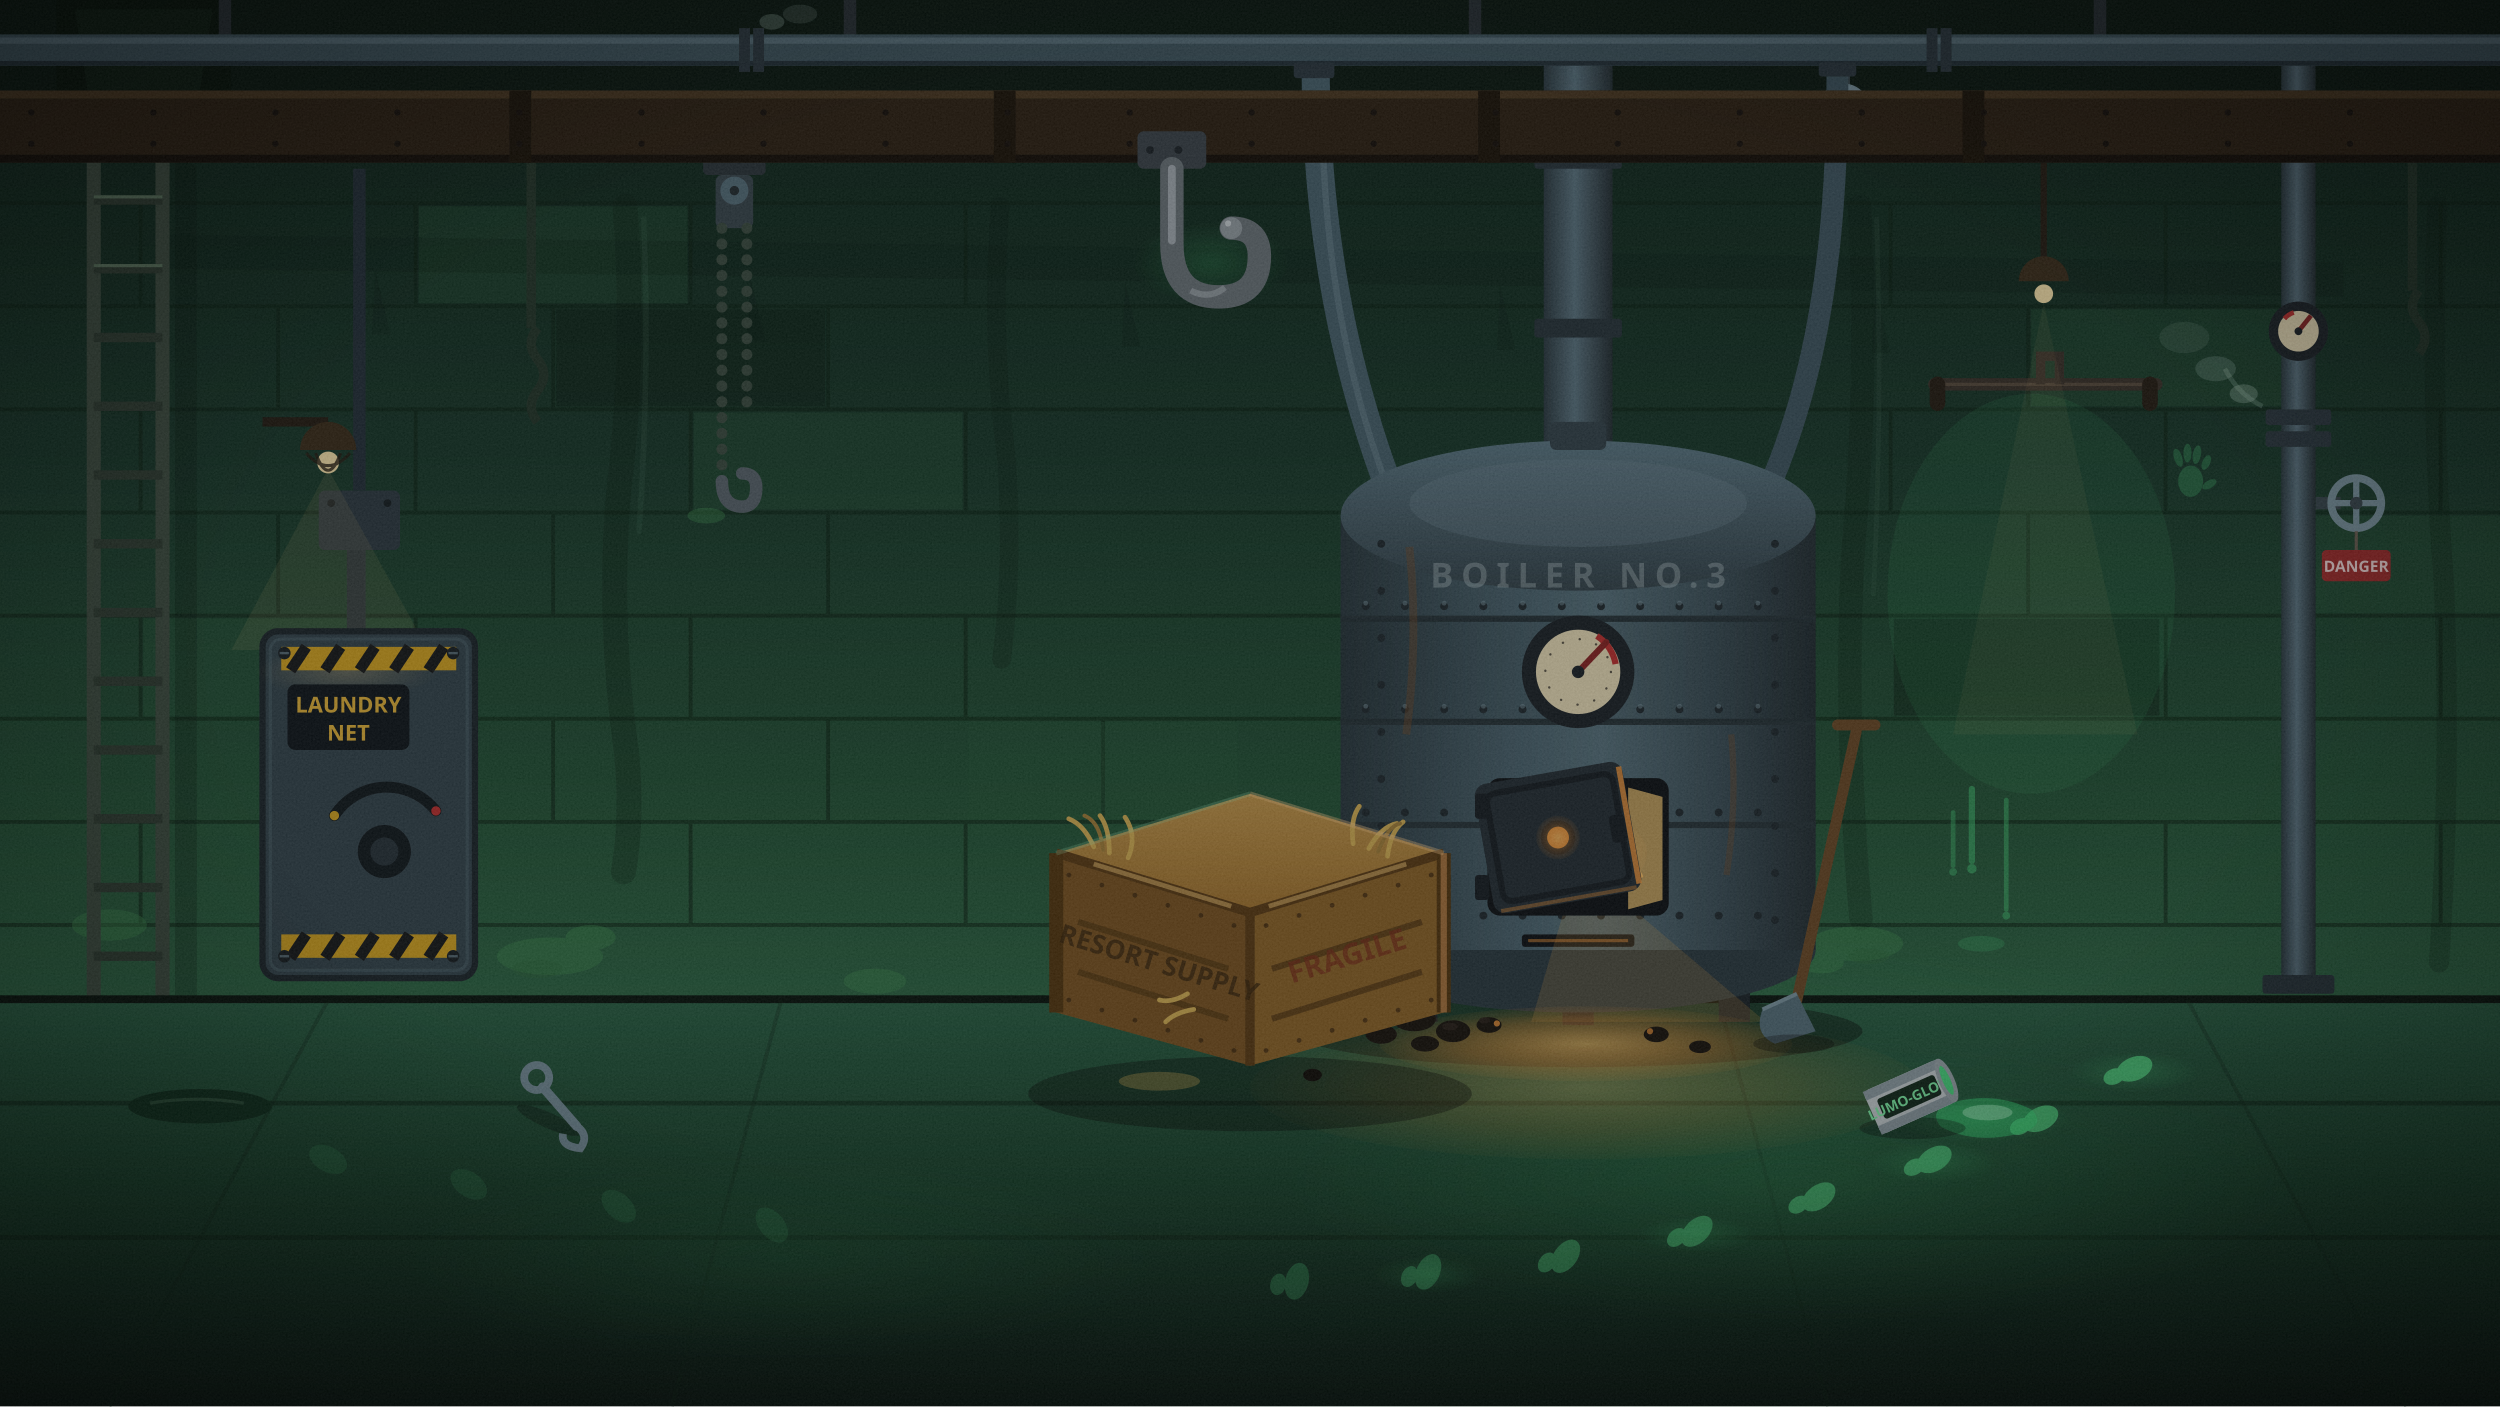
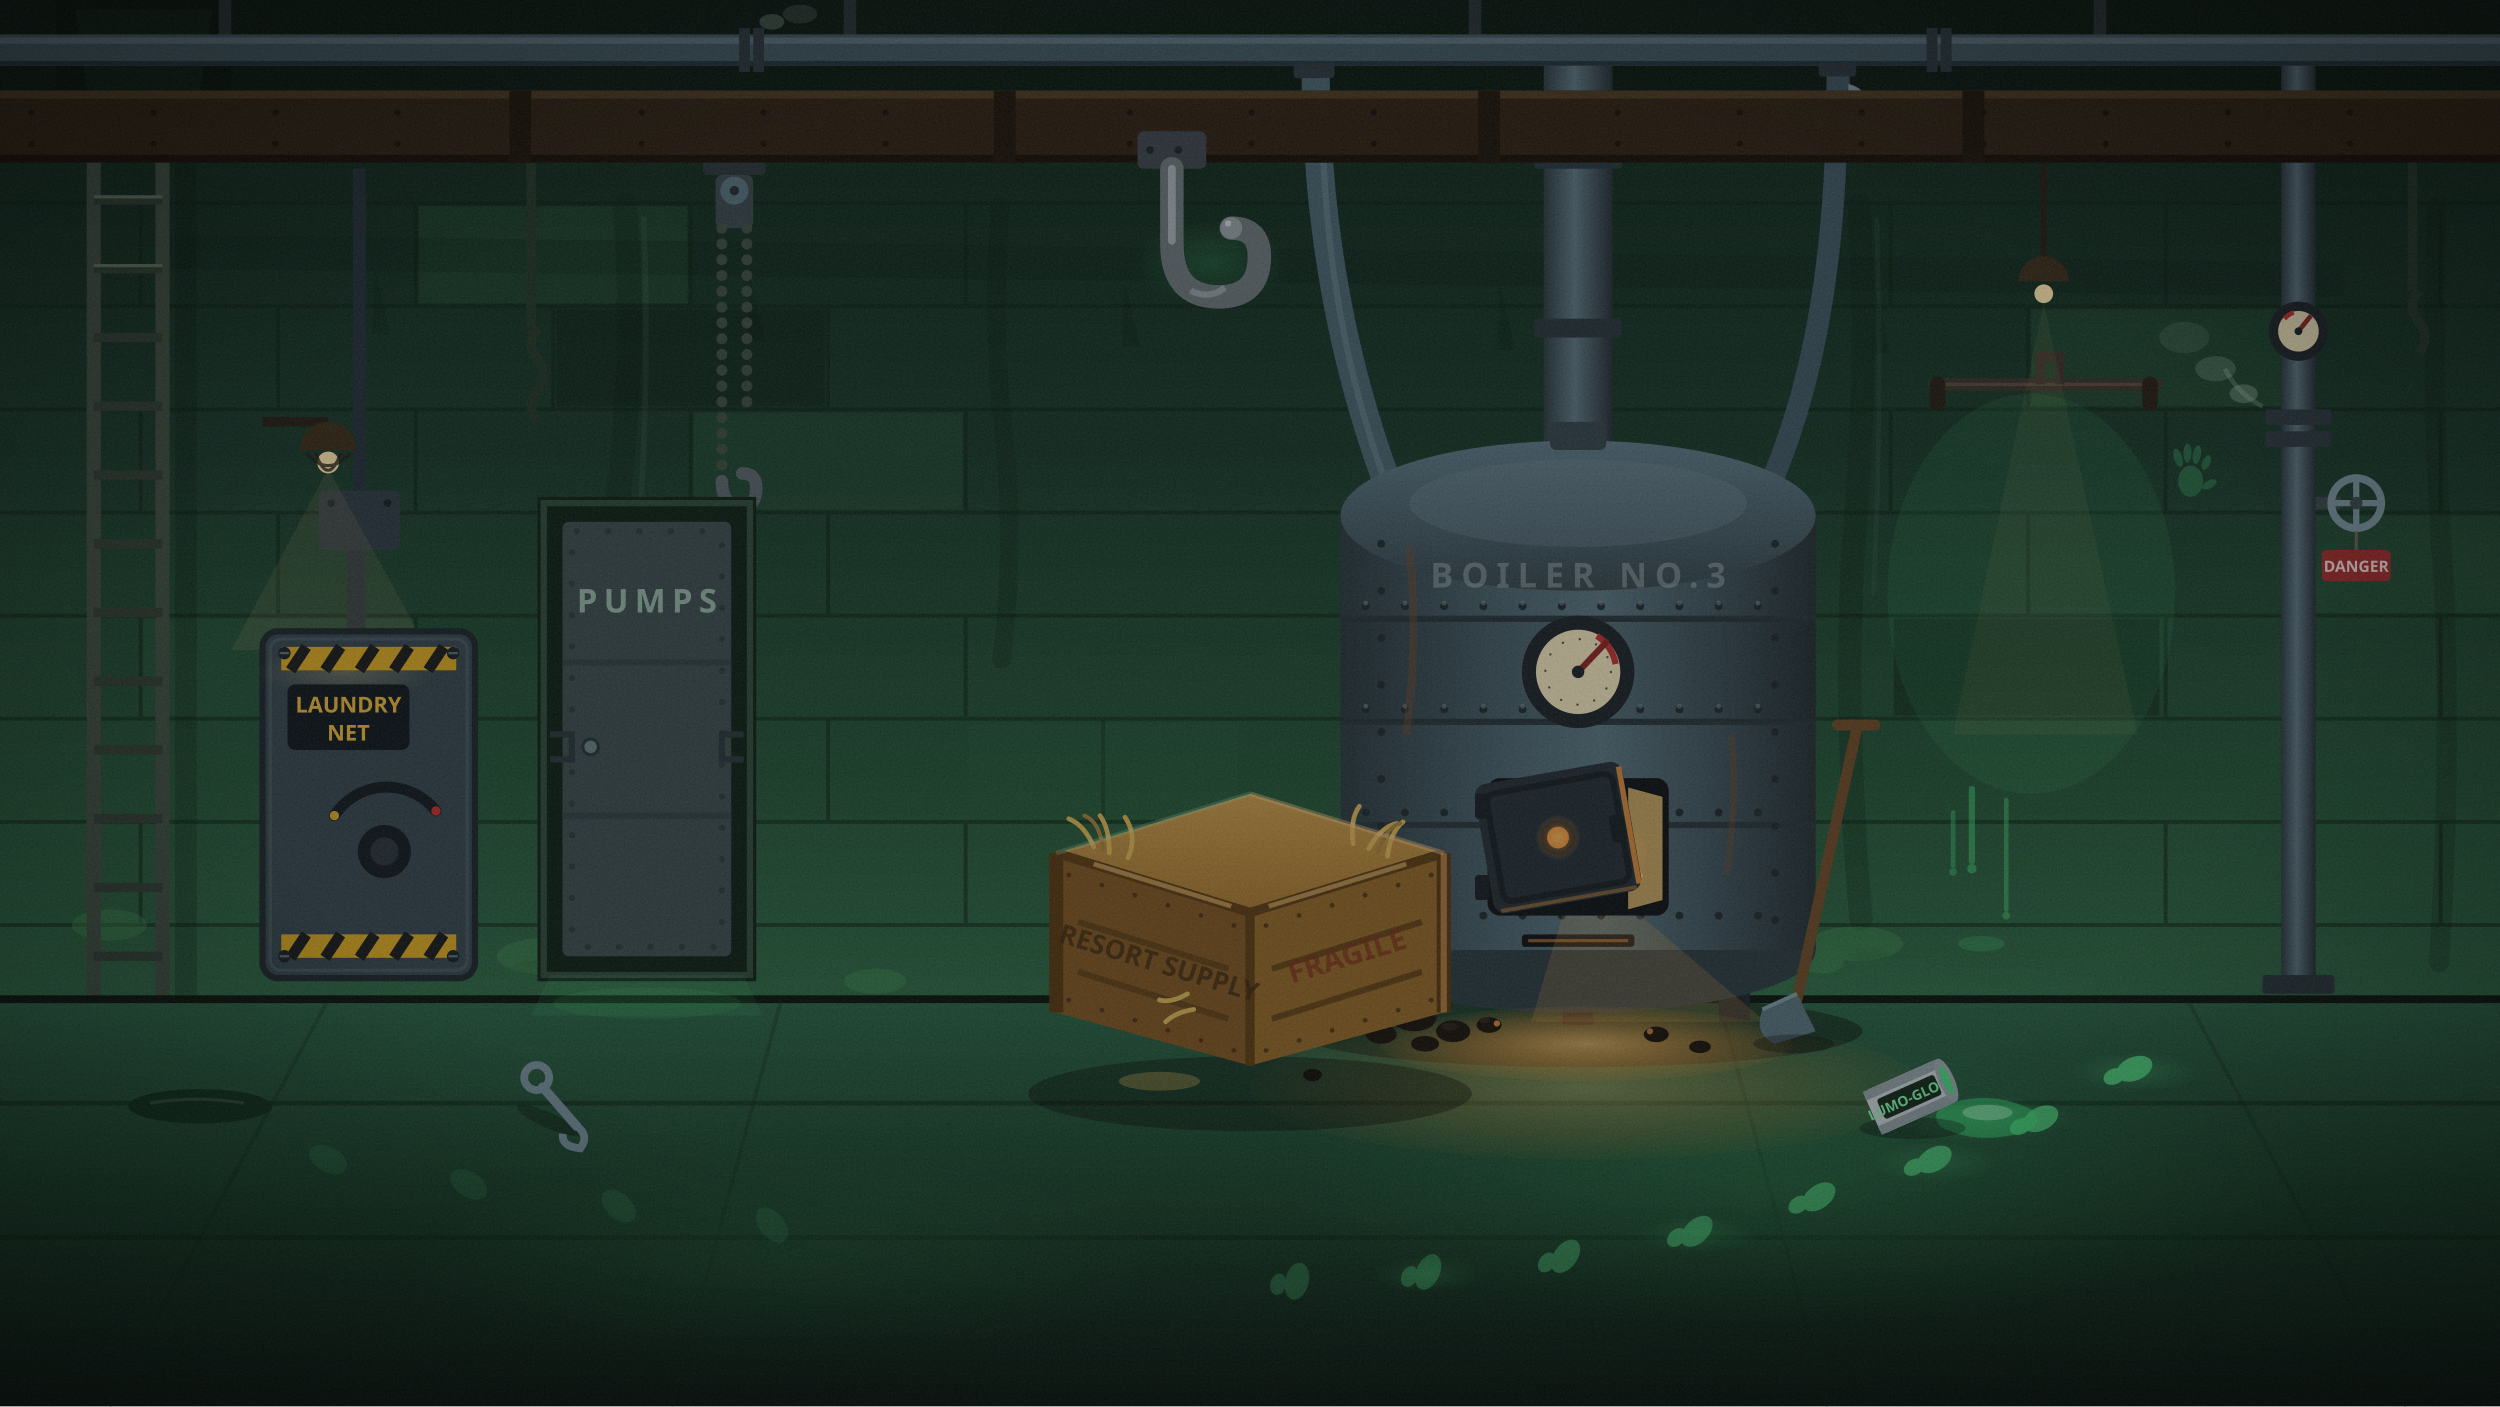
<svg xmlns="http://www.w3.org/2000/svg" width="1600" height="900" viewBox="0 0 1600 900">
  <defs>
    <linearGradient id="trap_room_wall" x1="0" y1="0" x2="0" y2="1">
      <stop offset="0%" stop-color="#0b2117" />
      <stop offset="45%" stop-color="#16382a" />
      <stop offset="80%" stop-color="#225437" />
      <stop offset="100%" stop-color="#2b6644" />
    </linearGradient>
    <linearGradient id="trap_room_floor" x1="0" y1="0" x2="0" y2="1">
      <stop offset="0%" stop-color="#276044" />
      <stop offset="45%" stop-color="#16402a" />
      <stop offset="100%" stop-color="#081711" />
    </linearGradient>
    <linearGradient id="trap_room_drum" x1="0" y1="0" x2="1" y2="0">
      <stop offset="0%" stop-color="#28383f" />
      <stop offset="35%" stop-color="#48626e" />
      <stop offset="55%" stop-color="#57737f" />
      <stop offset="80%" stop-color="#3a4f59" />
      <stop offset="100%" stop-color="#222e34" />
    </linearGradient>
    <linearGradient id="trap_room_dome" x1="0" y1="0" x2="0" y2="1">
      <stop offset="0%" stop-color="#5b7987" />
      <stop offset="100%" stop-color="#33444d" />
    </linearGradient>
    <linearGradient id="trap_room_pipe" x1="0" y1="0" x2="1" y2="0">
      <stop offset="0%" stop-color="#2a3a42" />
      <stop offset="45%" stop-color="#5b7684" />
      <stop offset="100%" stop-color="#222e34" />
    </linearGradient>
    <linearGradient id="trap_room_wood" x1="0" y1="0" x2="0" y2="1">
      <stop offset="0%" stop-color="#c79a4c" />
      <stop offset="100%" stop-color="#a5762f" />
    </linearGradient>
    <radialGradient id="trap_room_fire" cx="50%" cy="50%" r="55%">
      <stop offset="0%" stop-color="#ffcf76" stop-opacity="0.9" />
      <stop offset="55%" stop-color="#ff9e3d" stop-opacity="0.45" />
      <stop offset="100%" stop-color="#ff9e3d" stop-opacity="0" />
    </radialGradient>
    <radialGradient id="trap_room_green" cx="50%" cy="50%" r="50%">
      <stop offset="0%" stop-color="#4ade80" stop-opacity="0.5" />
      <stop offset="100%" stop-color="#4ade80" stop-opacity="0" />
    </radialGradient>
    <radialGradient id="trap_room_lampglow" cx="50%" cy="50%" r="50%">
      <stop offset="0%" stop-color="#ffd98a" stop-opacity="0.5" />
      <stop offset="100%" stop-color="#ffd98a" stop-opacity="0" />
    </radialGradient>
    <radialGradient id="trap_room_vign" cx="50%" cy="46%" r="74%">
      <stop offset="55%" stop-color="#000" stop-opacity="0" />
      <stop offset="100%" stop-color="#000" stop-opacity="0.4" />
    </radialGradient>
    <filter id="trap_room_grain">
      <feTurbulence type="fractalNoise" baseFrequency="0.8" numOctaves="2" stitchTiles="stitch" />
      <feColorMatrix type="saturate" values="0" />
      <feComponentTransfer>
        <feFuncA type="linear" slope="0.05" />
      </feComponentTransfer>
      <feComposite operator="over" in2="SourceGraphic" />
    </filter>
  </defs>
  <rect width="1600" height="640" fill="url(#trap_room_wall)" />
  <rect width="1600" height="58" fill="#071710" />
  <g stroke="#0a2013" stroke-width="2.5" opacity="0.55">
    <path d="M0 130 H1600 M0 196 H1600 M0 262 H1600 M0 328 H1600 M0 394 H1600 M0 460 H1600 M0 526 H1600 M0 592 H1600" />
    <path d="M90 130 V196 M266 130 V196 M442 130 V196 M618 130 V196 M1210 130 V196 M1386 130 V196 M1562 130 V196" />
    <path d="M178 196 V262 M354 196 V262 M530 196 V262 M1298 196 V262 M1474 196 V262" />
    <path d="M90 262 V328 M266 262 V328 M442 262 V328 M618 262 V328 M1210 262 V328 M1386 262 V328 M1562 262 V328" />
    <path d="M178 328 V394 M354 328 V394 M530 328 V394 M1298 328 V394 M1474 328 V394" />
    <path d="M90 394 V460 M266 394 V460 M442 394 V460 M618 394 V460 M1386 394 V460 M1562 394 V460" />
    <path d="M178 460 V526 M354 460 V526 M530 460 V526 M706 460 V526 M1474 460 V526" />
    <path d="M90 526 V592 M266 526 V592 M442 526 V592 M618 526 V592 M1386 526 V592 M1562 526 V592" />
  </g>
  <g fill="#245a3a" opacity="0.35">
    <rect x="268" y="132" width="172" height="62" />
    <rect x="444" y="264" width="172" height="62" />
    <rect x="92" y="396" width="172" height="62" />
    <rect x="1300" y="198" width="172" height="62" />
    <rect x="1476" y="330" width="172" height="62" />
    <rect x="620" y="462" width="172" height="62" />
  </g>
  <g fill="#081d12" opacity="0.45">
    <rect x="356" y="198" width="172" height="62" />
    <rect x="1212" y="396" width="170" height="62" />
  </g>
  <g fill="#02130a" opacity="0.18">
    <path d="M100 150 L1500 168 L1500 190 L100 172 Z" />
    <path d="M240 172 l10 42 h-12 Z M480 176 l10 42 h-12 Z M720 180 l10 42 h-12 Z M960 182 l10 42 h-12 Z M1200 184 l10 42 h-12 Z" />
  </g>
  <g fill="none" stroke-linecap="round">
    <path d="M400 132 q7 92 -4 182 q-7 82 5 168 q4 42 -2 76" stroke="#05170d" stroke-width="16" opacity="0.25" />
    <path d="M412 140 q4 100 -3 200" stroke="#a5dcc0" stroke-width="3.5" opacity="0.07" />
    <path d="M640 132 q-6 84 4 160 q5 66 -3 130" stroke="#05170d" stroke-width="12" opacity="0.22" />
    <path d="M1190 132 q6 110 -4 220 q-6 110 5 236" stroke="#05170d" stroke-width="15" opacity="0.24" />
    <path d="M1201 140 q4 120 -2 240" stroke="#a5dcc0" stroke-width="3" opacity="0.06" />
    <path d="M1560 132 q-5 120 4 240 q5 120 -3 244" stroke="#05170d" stroke-width="13" opacity="0.24" />
  </g>
  <g fill="#3f8f52" opacity="0.42">
    <ellipse cx="352" cy="612" rx="34" ry="12" />
    <ellipse cx="378" cy="600" rx="16" ry="8" />
    <ellipse cx="1188" cy="604" rx="30" ry="11" />
    <ellipse cx="1166" cy="616" rx="14" ry="7" />
    <ellipse cx="70" cy="592" rx="24" ry="10" />
    <ellipse cx="560" cy="628" rx="20" ry="8" />
    <ellipse cx="452" cy="330" rx="12" ry="5" />
  </g>
  <g fill="#2c6a3d" opacity="0.4">
    <ellipse cx="344" cy="620" rx="16" ry="6" />
    <ellipse cx="1196" cy="612" rx="13" ry="5" />
  </g>
  <ellipse cx="1000" cy="770" rx="560" ry="180" fill="url(#trap_room_green)" opacity="0.45" />
  <rect x="36" y="0" width="112" height="96" fill="#041209" />
  <path d="M48 6 h88 l-14 90 h-60 Z" fill="#9fd8b4" opacity="0.05" />
  <path d="M112 100 l14 6 V640 h-14 Z" fill="#03150c" opacity="0.25" />
  <path d="M60 96 V648 M104 96 V648" stroke="#3d4f42" stroke-width="9" />
  <path d="M60 128 H104 M60 172 H104 M60 216 H104 M60 260 H104 M60 304 H104 M60 348 H104 M60 392 H104 M60 436 H104 M60 480 H104 M60 524 H104 M60 568 H104 M60 612 H104" stroke="#2e3d33" stroke-width="6" />
  <path d="M60 126 H104 M60 170 H104" stroke="#5d7a63" stroke-width="2" />
  <rect x="222" y="348" width="12" height="56" fill="#26343c" />
  <rect x="204" y="314" width="52" height="38" rx="4" fill="#2c3b43" />
  <rect x="226" y="108" width="8" height="206" fill="#22303a" />
  <circle cx="212" cy="322" r="2.5" fill="#141d22" />
  <circle cx="248" cy="322" r="2.5" fill="#141d22" />
  <path d="M168 270 h42 M210 270 v12" stroke="#241c12" stroke-width="6" />
  <path d="M192 288 a18 18 0 0 1 36 0 Z" fill="#3a2c1a" />
  <circle cx="210" cy="296" r="7" fill="#ffe9b0" />
  <path d="M196 290 q14 16 28 0 M202 290 q8 22 16 0" stroke="#241c12" stroke-width="2" fill="none" opacity="0.8" />
  <path d="M210 300 L148 416 H274 Z" fill="#ffd98a" opacity="0.1" />
  <rect x="168" y="404" width="136" height="222" rx="10" fill="#33454e" />
  <rect x="168" y="404" width="136" height="222" rx="10" fill="none" stroke="#1a252b" stroke-width="4" />
  <rect x="173" y="409" width="126" height="212" rx="7" fill="none" stroke="#4a616d" stroke-width="2" opacity="0.6" />
  <ellipse cx="222" cy="430" rx="58" ry="16" fill="url(#trap_room_lampglow)" opacity="0.5" />
  <rect x="180" y="414" width="112" height="15" fill="#d9a821" />
  <path d="M186 429 l10 -15 M208 429 l10 -15 M230 429 l10 -15 M252 429 l10 -15 M274 429 l10 -15" stroke="#16181a" stroke-width="7" />
  <rect x="180" y="598" width="112" height="15" fill="#d9a821" />
  <path d="M186 613 l10 -15 M208 613 l10 -15 M230 613 l10 -15 M252 613 l10 -15 M274 613 l10 -15" stroke="#16181a" stroke-width="7" />
  <rect x="184" y="438" width="78" height="42" rx="5" fill="#0e161b" />
  <text x="223" y="456" font-family="Trebuchet MS" font-size="14" font-weight="bold" fill="#e8b73a" text-anchor="middle">LAUNDRY</text>
  <text x="223" y="474" font-family="Trebuchet MS" font-size="14" font-weight="bold" fill="#e8b73a" text-anchor="middle">NET</text>
  <path d="M214 522 A 40 40 0 0 1 279 519" stroke="#10181d" stroke-width="7" fill="none" stroke-linecap="round" />
  <circle cx="214" cy="522" r="3" fill="#d9a821" />
  <circle cx="279" cy="519" r="3" fill="#c22f2f" />
  <circle cx="246" cy="545" r="17" fill="#10181d" />
  <circle cx="246" cy="545" r="9" fill="#26333b" />
  <g>
    <circle cx="182" cy="418" r="4" fill="#171f24" />
    <path d="M179 418 h6" stroke="#566b76" stroke-width="1.5" />
    <circle cx="290" cy="418" r="4" fill="#171f24" />
    <path d="M287 418 h6" stroke="#566b76" stroke-width="1.5" />
    <circle cx="182" cy="612" r="4" fill="#171f24" />
    <path d="M179 612 h6" stroke="#566b76" stroke-width="1.5" />
    <circle cx="290" cy="612" r="4" fill="#171f24" />
    <path d="M287 612 h6" stroke="#566b76" stroke-width="1.5" />
  </g>
  <ellipse cx="1300" cy="380" rx="92" ry="128" fill="#4ade80" opacity="0.1" />
  <path d="M1238 246 h142" stroke="#39312a" stroke-width="8" stroke-linecap="round" />
  <path d="M1238 246 h142" stroke="#6b5c4a" stroke-width="2" opacity="0.6" />
  <path d="M1240 246 v12 M1376 246 v12" stroke="#241c12" stroke-width="10" stroke-linecap="round" />
  <path d="M1306 246 v-18 h12 v18" stroke="#39312a" stroke-width="6" fill="none" />
  <path d="M1308 104 V166" stroke="#241c12" stroke-width="4" />
  <path d="M1292 180 a16 16 0 0 1 32 0 Z" fill="#3a2c1a" />
  <circle cx="1308" cy="188" r="6" fill="#ffe9b0" />
  <path d="M1308 194 L1250 470 H1368 Z" fill="#ffd98a" opacity="0.07" />
  <g fill="#4ade80" opacity="0.28">
    <ellipse cx="1402" cy="308" rx="8" ry="10" />
    <ellipse cx="1394" cy="293" rx="2.6" ry="6" transform="rotate(-18 1394 293)" />
    <ellipse cx="1400" cy="290" rx="2.6" ry="6" />
    <ellipse cx="1406" cy="291" rx="2.6" ry="6" transform="rotate(10 1406 291)" />
    <ellipse cx="1412" cy="296" rx="2.5" ry="5" transform="rotate(24 1412 296)" />
    <ellipse cx="1414" cy="310" rx="2.5" ry="5" transform="rotate(60 1414 310)" />
  </g>
  <g stroke="#46d97f" stroke-linecap="round">
    <path d="M1262 505 v46" stroke-width="4" opacity="0.5" />
    <path d="M1284 512 v70" stroke-width="3" opacity="0.45" />
    <path d="M1250 520 v34" stroke-width="3" opacity="0.4" />
  </g>
  <g fill="#46d97f">
    <circle cx="1262" cy="556" r="3" opacity="0.5" />
    <circle cx="1284" cy="586" r="2.5" opacity="0.45" />
    <circle cx="1250" cy="558" r="2.5" opacity="0.4" />
  </g>
  <ellipse cx="1268" cy="604" rx="15" ry="5" fill="#46d97f" opacity="0.22" />
  <rect x="1460" y="30" width="22" height="602" fill="url(#trap_room_pipe)" />
  <rect x="1450" y="262" width="42" height="10" rx="2" fill="#2a3840" />
  <rect x="1450" y="276" width="42" height="10" rx="2" fill="#2a3840" />
  <rect x="1448" y="624" width="46" height="12" rx="2" fill="#26343c" />
  <rect x="1482" y="318" width="16" height="8" fill="#38464e" />
  <circle cx="1508" cy="322" r="16" fill="none" stroke="#7c98a4" stroke-width="5" />
  <path d="M1494 322 h28 M1508 308 v28" stroke="#7c98a4" stroke-width="4" />
  <circle cx="1508" cy="322" r="4" fill="#38464e" />
  <path d="M1508 340 v12" stroke="#6d6154" stroke-width="2" />
  <rect x="1486" y="352" width="44" height="20" rx="3" fill="#a32b2b" />
  <text x="1508" y="366" font-family="Trebuchet MS" font-size="10" font-weight="bold" fill="#f7dede" text-anchor="middle">DANGER</text>
  <circle cx="1471" cy="212" r="19" fill="#1a2228" />
  <circle cx="1471" cy="212" r="13" fill="#efe3bd" />
  <path d="M1462 204 a13 13 0 0 1 6 -4" stroke="#c22f2f" stroke-width="3" fill="none" />
  <path d="M1471 212 L1479 202" stroke="#8c2424" stroke-width="3" />
  <circle cx="1471" cy="212" r="2.5" fill="#1a2228" />
  <g fill="#cfeee0">
    <ellipse cx="1436" cy="252" rx="9" ry="6" opacity="0.28" />
    <ellipse cx="1418" cy="236" rx="13" ry="8" opacity="0.2" />
    <ellipse cx="1398" cy="216" rx="16" ry="10" opacity="0.12" />
  </g>
  <path d="M1448 260 q-16 -8 -24 -24" stroke="#cfeee0" stroke-width="3" fill="none" opacity="0.22" />
  <rect x="988" y="30" width="44" height="256" fill="url(#trap_room_pipe)" />
  <rect x="982" y="96" width="56" height="12" rx="2" fill="#26343c" />
  <rect x="982" y="204" width="56" height="12" rx="2" fill="#26343c" />
  <rect x="140" y="0" width="8" height="30" fill="#262f35" />
  <rect x="540" y="0" width="8" height="30" fill="#262f35" />
  <rect x="940" y="0" width="8" height="30" fill="#262f35" />
  <rect x="1340" y="0" width="8" height="30" fill="#262f35" />
  <rect x="0" y="22" width="1600" height="20" fill="#3f5763" />
  <rect x="0" y="24" width="1600" height="4" fill="#6d8895" opacity="0.6" />
  <rect x="0" y="39" width="1600" height="3" fill="#22313a" />
  <rect x="473" y="18" width="7" height="28" fill="#2a3840" />
  <rect x="482" y="18" width="7" height="28" fill="#2a3840" />
  <rect x="1233" y="18" width="7" height="28" fill="#2a3840" />
  <rect x="1242" y="18" width="7" height="28" fill="#2a3840" />
  <rect x="1176" y="42" width="8" height="16" fill="#38464e" />
  <circle cx="1180" cy="70" r="14" fill="none" stroke="#7c98a4" stroke-width="5" />
  <path d="M1168 70 h24 M1180 58 v24" stroke="#7c98a4" stroke-width="4" />
  <circle cx="1180" cy="70" r="4" fill="#38464e" />
  <g fill="#cfeee0">
    <ellipse cx="494" cy="14" rx="8" ry="5" opacity="0.25" />
    <ellipse cx="512" cy="9" rx="11" ry="6" opacity="0.16" />
  </g>
  <rect y="640" width="1600" height="260" fill="url(#trap_room_floor)" />
  <rect y="637" width="1600" height="5" fill="#06130c" />
  <g stroke="#0a2314" stroke-width="3" opacity="0.55">
    <path d="M0 706 H1600 M0 792 H1600" />
  </g>
  <g stroke="#0a2314" stroke-width="2.5" opacity="0.3">
    <path d="M210 640 L70 900 M500 640 L430 900 M1100 640 L1170 900 M1400 640 L1540 900" />
  </g>
  <ellipse cx="128" cy="708" rx="46" ry="11" fill="#0d2f1d" />
  <path d="M96 706 q30 -5 60 0" stroke="#9fd8b4" stroke-width="2" fill="none" opacity="0.18" />
  <ellipse cx="1150" cy="756" rx="330" ry="92" fill="url(#trap_room_green)" opacity="0.35" />
  <ellipse cx="500" cy="806" rx="240" ry="66" fill="url(#trap_room_green)" opacity="0.2" />
  <ellipse cx="1010" cy="660" rx="182" ry="23" fill="#000" opacity="0.38" />
  <rect x="900" y="628" width="20" height="26" fill="#1a2429" />
  <rect x="1100" y="628" width="20" height="26" fill="#1a2429" />
  <rect x="1000" y="634" width="20" height="22" fill="#151d22" />
  <path d="M896 330 C856 232 842 132 842 42" stroke="#46626f" stroke-width="18" fill="none" />
  <path d="M892 322 C856 232 846 140 846 60" stroke="#6f8996" stroke-width="4" fill="none" opacity="0.5" />
  <rect x="828" y="40" width="26" height="10" rx="2" fill="#2a3840" />
  <path d="M1124 330 C1168 240 1176 140 1176 42" stroke="#3d5662" stroke-width="14" fill="none" />
  <rect x="1164" y="40" width="24" height="9" rx="2" fill="#2a3840" />
  <ellipse cx="1010" cy="608" rx="152" ry="40" fill="#2a3a42" />
  <rect x="858" y="330" width="304" height="278" fill="url(#trap_room_drum)" />
  <ellipse cx="1010" cy="330" rx="152" ry="48" fill="url(#trap_room_dome)" />
  <ellipse cx="1010" cy="322" rx="108" ry="28" fill="#6d8894" opacity="0.35" />
  <rect x="992" y="270" width="36" height="18" rx="4" fill="#33444d" />
  <path d="M858 396 H1162 M858 462 H1162 M858 528 H1162" stroke="#26343b" stroke-width="4" />
  <rect x="858" y="396" width="304" height="66" fill="#0c1318" opacity="0.1" />
  <g stroke="#1e2a30" stroke-width="5" stroke-linecap="round" stroke-dasharray="0.1 25">
    <path d="M874 388 H1150 M874 454 H1150 M874 520 H1150 M874 586 H1150" />
    <path d="M884 348 V600" stroke-dasharray="0.1 30" />
    <path d="M1136 348 V600" stroke-dasharray="0.1 30" />
  </g>
  <g stroke="#7d99a5" stroke-width="3" stroke-linecap="round" stroke-dasharray="0.1 25" opacity="0.5">
    <path d="M874 386 H1150 M874 452 H1150" />
  </g>
  <path d="M902 350 q6 60 -2 120" stroke="#7a4a22" stroke-width="5" fill="none" opacity="0.4" />
  <path d="M1108 470 q4 44 -3 90" stroke="#7a4a22" stroke-width="4" fill="none" opacity="0.35" />
  <text x="1010" y="376" font-family="Trebuchet MS" font-size="22" font-weight="bold" letter-spacing="5" fill="#cfdfe3" text-anchor="middle" opacity="0.35">BOILER NO.3</text>
  <circle cx="1010" cy="430" r="36" fill="#1a2228" />
  <circle cx="1010" cy="430" r="27" fill="#efe3bd" />
  <circle cx="1010" cy="430" r="21" fill="none" stroke="#5c5648" stroke-width="1.5" stroke-dasharray="0.1 11" stroke-linecap="round" />
  <path d="M1022 407 a27 27 0 0 1 12 18" stroke="#c22f2f" stroke-width="4" fill="none" />
  <path d="M1010 430 L1028 411" stroke="#8c2424" stroke-width="4" stroke-linecap="round" />
  <circle cx="1010" cy="430" r="4" fill="#1a2228" />
  <rect x="952" y="498" width="116" height="88" rx="8" fill="#0c1115" />
  <ellipse cx="1010" cy="546" rx="44" ry="26" fill="url(#trap_room_fire)" />
  <path d="M972 570 q8 -22 17 -2 q7 -26 16 -2 q8 -22 17 -2 q7 -24 16 0 q6 -16 12 -2" stroke="#ff9e3d" stroke-width="4" fill="none" />
  <path d="M984 572 q7 -12 12 0 q6 -14 12 0 q7 -12 12 0" stroke="#ffd27a" stroke-width="3" fill="none" />
  <path d="M1042 504 v78 l22 -6 v-66 Z" fill="#ffcf76" opacity="0.75" />
  <g transform="rotate(-10 952 545)">
    <rect x="950" y="502" width="96" height="84" rx="8" fill="#232e35" />
    <rect x="957" y="509" width="82" height="70" rx="6" fill="none" stroke="#151d23" stroke-width="4" />
    <circle cx="998" cy="544" r="11" fill="#151d23" />
    <circle cx="998" cy="544" r="7" fill="#ff9e3d" opacity="0.9" />
    <circle cx="998" cy="544" r="14" fill="url(#trap_room_fire)" opacity="0.6" />
    <rect x="1032" y="536" width="10" height="18" rx="3" fill="#151d23" />
    <path d="M1044 506 v76" stroke="#ff9e3d" stroke-width="3.5" opacity="0.8" />
    <path d="M954 584 h88" stroke="#ff9e3d" stroke-width="2.5" opacity="0.4" />
  </g>
  <rect x="944" y="508" width="9" height="16" rx="2" fill="#151d23" />
  <rect x="944" y="560" width="9" height="16" rx="2" fill="#151d23" />
  <rect x="974" y="598" width="72" height="8" rx="2" fill="#0c1115" />
  <path d="M978 602 h64" stroke="#ff9e3d" stroke-width="2" opacity="0.5" />
  <path d="M1050 586 L1130 654 H980 L1000 586 Z" fill="#ffb347" opacity="0.18" />
  <ellipse cx="1015" cy="668" rx="132" ry="24" fill="url(#trap_room_fire)" opacity="0.75" />
  <ellipse cx="1015" cy="696" rx="215" ry="46" fill="url(#trap_room_fire)" opacity="0.4" />
  <g fill="#17120d">
    <ellipse cx="905" cy="652" rx="14" ry="8" />
    <ellipse cx="930" cy="660" rx="11" ry="7" />
    <ellipse cx="884" cy="662" rx="10" ry="6" />
    <ellipse cx="912" cy="668" rx="9" ry="5" />
    <ellipse cx="953" cy="656" rx="8" ry="5" />
    <ellipse cx="862" cy="656" rx="7" ry="4" />
    <ellipse cx="1060" cy="662" rx="8" ry="5" />
    <ellipse cx="1088" cy="670" rx="7" ry="4" />
    <ellipse cx="840" cy="688" rx="6" ry="4" />
  </g>
  <g fill="#2a221a" opacity="0.8">
    <ellipse cx="902" cy="649" rx="6" ry="3" />
    <ellipse cx="928" cy="657" rx="5" ry="2.5" />
    <ellipse cx="950" cy="653" rx="3.5" ry="2" />
  </g>
  <circle cx="958" cy="655" r="2" fill="#ff9e3d" opacity="0.8" />
  <circle cx="1056" cy="660" r="2" fill="#ff9e3d" opacity="0.7" />
  <path d="M1188 468 L1150 640" stroke="#6b4a26" stroke-width="7" stroke-linecap="round" />
  <path d="M1176 464 h24" stroke="#6b4a26" stroke-width="7" stroke-linecap="round" />
  <path d="M1150 636 l-22 10 q-6 16 8 22 l26 -8 Z" fill="#55707d" />
  <path d="M1150 636 l-22 10" stroke="#7c98a4" stroke-width="2.5" />
  <ellipse cx="1148" cy="668" rx="26" ry="6" fill="#000" opacity="0.3" />
  <path d="M340 104 V210 M344 210 q-8 10 0 20 q8 10 0 20 q-8 10 0 20" stroke="#22352a" stroke-width="6" fill="none" />
  <path d="M1544 104 V186 M1548 186 q-8 10 0 20 q8 10 0 20" stroke="#22352a" stroke-width="6" fill="none" />
  <rect x="450" y="100" width="40" height="12" rx="3" fill="#2a343a" />
  <rect x="458" y="112" width="24" height="34" rx="4" fill="#38464e" />
  <circle cx="470" cy="122" r="9" fill="#55707d" />
  <circle cx="470" cy="122" r="3" fill="#222c31" />
  <path d="M462 146 V308" stroke="#3a4d42" stroke-width="7" stroke-linecap="round" stroke-dasharray="0.1 10" />
  <path d="M478 146 V262" stroke="#3a4d42" stroke-width="7" stroke-linecap="round" stroke-dasharray="0.1 10" />
  <path d="M462 308 q0 14 10 16 q12 2 12 -12 q0 -9 -9 -9" stroke="#59666e" stroke-width="8" fill="none" stroke-linecap="round" />
  <rect y="58" width="1600" height="46" fill="#2d2113" />
  <rect y="58" width="1600" height="5" fill="#4a3820" />
  <rect y="99" width="1600" height="5" fill="#120c06" />
  <g fill="#1a1208">
    <rect x="326" y="58" width="14" height="46" />
    <rect x="636" y="58" width="14" height="46" />
    <rect x="946" y="58" width="14" height="46" />
    <rect x="1256" y="58" width="14" height="46" />
  </g>
  <path d="M20 72 H1580 M20 92 H1580" stroke="#15100a" stroke-width="4" stroke-linecap="round" stroke-dasharray="0.1 78" />
  <ellipse cx="775" cy="168" rx="50" ry="26" fill="url(#trap_room_green)" opacity="0.45" />
  <rect x="728" y="84" width="44" height="24" rx="4" fill="#3a444b" />
  <path d="M736 96 H764" stroke="#1c2429" stroke-width="5" stroke-linecap="round" stroke-dasharray="0.1 18" />
  <path d="M750 108 v48 q0 34 30 34 q26 0 26 -26 q0 -18 -18 -18" stroke="#6c767d" stroke-width="15" fill="none" stroke-linecap="round" />
  <path d="M750 108 v46" stroke="#a7b1b8" stroke-width="5" stroke-linecap="round" />
  <path d="M762 186 q12 6 22 -2" stroke="#a7b1b8" stroke-width="4" fill="none" opacity="0.7" />
  <circle cx="788" cy="146" r="7" fill="#97a1a8" />
  <circle cx="786" cy="143" r="2" fill="#cdd5da" />
  <ellipse cx="800" cy="700" rx="142" ry="24" fill="#000" opacity="0.35" />
  <path d="M676 546 L800 508 L924 546 L800 584 Z" fill="url(#trap_room_wood)" />
  <path d="M676 546 L800 584 L800 682 L676 648 Z" fill="#7c5522" />
  <path d="M924 546 L800 584 L800 682 L924 648 Z" fill="#8f6528" />
  <path d="M676 546 L800 584 L924 546 M800 584 V682" stroke="#5c3c14" stroke-width="6" fill="none" />
  <path d="M690 590 L786 620 M690 622 L786 652 M814 620 L910 590 M814 652 L910 622" stroke="#5c3c14" stroke-width="4" opacity="0.85" />
  <path d="M676 546 V648 M924 546 V648" stroke="#55380f" stroke-width="9" />
  <path d="M700 553 l88 27 M900 553 l-88 27" stroke="#d9ae62" stroke-width="3" opacity="0.7" />
  <g stroke="#3a250c" stroke-width="3" stroke-linecap="round" stroke-dasharray="0.1 22" opacity="0.7">
    <path d="M684 560 l108 33 M916 560 l-108 33 M684 640 l108 33 M916 640 l-108 33" />
  </g>
  <text x="740" y="622" font-family="Trebuchet MS" font-size="17" font-weight="bold" fill="#3a250c" text-anchor="middle" opacity="0.75" transform="rotate(17 740 622)">RESORT SUPPLY</text>
  <text x="864" y="618" font-family="Trebuchet MS" font-size="19" font-weight="bold" fill="#7a2c18" text-anchor="middle" opacity="0.7" transform="rotate(-17 864 618)">FRAGILE</text>
  <g stroke="#d9b356" stroke-width="3" fill="none" stroke-linecap="round">
    <path d="M700 542 q-6 -14 -16 -18 M710 546 q0 -16 -6 -24 M722 549 q6 -14 -2 -26" />
    <path d="M876 543 q8 -14 18 -16 M888 548 q2 -16 10 -22 M866 540 q-2 -16 4 -24" />
    <path d="M760 636 q-10 6 -18 4 M764 646 q-12 2 -18 8" />
  </g>
  <g stroke="#a5813a" stroke-width="2.5" fill="none" stroke-linecap="round">
    <path d="M706 544 q-2 -18 -12 -22 M882 545 q6 -16 14 -18" />
  </g>
  <path d="M676 546 L800 508" stroke="#a7f3c0" stroke-width="3" opacity="0.25" />
  <path d="M924 546 V648" stroke="#ffb26b" stroke-width="4" opacity="0.5" />
  <path d="M800 508 L924 546" stroke="#ffcf8e" stroke-width="3" opacity="0.4" />
  <ellipse cx="742" cy="692" rx="26" ry="6" fill="#d9b356" opacity="0.35" />
  <g fill="url(#trap_room_green)">
    <ellipse cx="1366" cy="686" rx="42" ry="13" opacity="0.55" />
    <ellipse cx="1238" cy="744" rx="40" ry="13" opacity="0.45" />
    <ellipse cx="1086" cy="790" rx="38" ry="12" opacity="0.4" />
    <ellipse cx="914" cy="816" rx="36" ry="12" opacity="0.35" />
  </g>
  <g fill="#56e88c">
    <g opacity="0.8">
      <ellipse cx="1366" cy="684" rx="7.5" ry="12" transform="rotate(68 1366 684)" />
      <ellipse cx="1353" cy="689" rx="5" ry="7" transform="rotate(68 1353 689)" />
    </g>
    <g opacity="0.74">
      <ellipse cx="1306" cy="716" rx="7.5" ry="12" transform="rotate(64 1306 716)" />
      <ellipse cx="1293" cy="721" rx="5" ry="7" transform="rotate(64 1293 721)" />
    </g>
    <g opacity="0.68">
      <ellipse cx="1238" cy="742" rx="7.5" ry="12" transform="rotate(60 1238 742)" />
      <ellipse cx="1225" cy="747" rx="5" ry="7" transform="rotate(60 1225 747)" />
    </g>
    <g opacity="0.6">
      <ellipse cx="1164" cy="766" rx="7.5" ry="12" transform="rotate(54 1164 766)" />
      <ellipse cx="1151" cy="771" rx="5" ry="7" transform="rotate(54 1151 771)" />
    </g>
    <g opacity="0.52">
      <ellipse cx="1086" cy="788" rx="7.5" ry="12" transform="rotate(46 1086 788)" />
      <ellipse cx="1073" cy="792" rx="5" ry="7" transform="rotate(46 1073 792)" />
    </g>
    <g opacity="0.44">
      <ellipse cx="1002" cy="804" rx="7.5" ry="12" transform="rotate(36 1002 804)" />
      <ellipse cx="990" cy="808" rx="5" ry="7" transform="rotate(36 990 808)" />
    </g>
    <g opacity="0.36">
      <ellipse cx="914" cy="814" rx="7.5" ry="12" transform="rotate(24 914 814)" />
      <ellipse cx="902" cy="817" rx="5" ry="7" transform="rotate(24 902 817)" />
    </g>
    <g opacity="0.28">
      <ellipse cx="830" cy="820" rx="7.5" ry="12" transform="rotate(14 830 820)" />
      <ellipse cx="818" cy="822" rx="5" ry="7" transform="rotate(14 818 822)" />
    </g>
  </g>
  <g fill="#56e88c" opacity="0.13">
    <ellipse cx="210" cy="742" rx="8" ry="13" transform="rotate(-62 210 742)" />
    <ellipse cx="300" cy="758" rx="8" ry="13" transform="rotate(-56 300 758)" />
    <ellipse cx="396" cy="772" rx="8" ry="13" transform="rotate(-48 396 772)" />
    <ellipse cx="494" cy="784" rx="8" ry="13" transform="rotate(-40 494 784)" />
  </g>
  <ellipse cx="1268" cy="716" rx="58" ry="15" fill="url(#trap_room_green)" opacity="0.6" />
  <path d="M1248 706 q28 -8 52 4 q10 10 -6 15 q-30 8 -52 -4 q-8 -10 6 -15" fill="#37e57e" opacity="0.5" />
  <ellipse cx="1272" cy="712" rx="16" ry="5" fill="#a5f7c4" opacity="0.55" />
  <ellipse cx="1224" cy="722" rx="34" ry="7" fill="#000" opacity="0.3" />
  <g transform="translate(1222 702) rotate(-24)">
    <rect x="-26" y="-15" width="52" height="30" rx="4" fill="#c9d2d6" />
    <rect x="-26" y="-15" width="52" height="6" fill="#8fa0a8" />
    <rect x="-26" y="9" width="52" height="6" fill="#8fa0a8" />
    <rect x="-20" y="-7" width="40" height="14" rx="2" fill="#10281a" />
    <text x="0" y="4" font-family="Trebuchet MS" font-size="9" font-weight="bold" fill="#7df3a8" text-anchor="middle">LUMO-GLOW</text>
    <ellipse cx="26" cy="0" rx="5" ry="15" fill="#9aa7ad" />
    <ellipse cx="26" cy="0" rx="2.5" ry="10" fill="#46d97f" />
  </g>
  <g transform="rotate(24 352 700)">
    <ellipse cx="358" cy="716" rx="22" ry="5" fill="#000" opacity="0.3" />
    <circle cx="340" cy="694" r="8" fill="none" stroke="#77909c" stroke-width="5" />
    <path d="M346 698 L376 712" stroke="#77909c" stroke-width="6" stroke-linecap="round" />
    <path d="M376 712 q10 2 8 12 q-12 4 -14 -4" stroke="#77909c" stroke-width="5" fill="none" />
  </g>
+   <g>
+     <rect x="344" y="318" width="140" height="310" fill="#0d1f16" />
+     <rect x="348" y="322" width="132" height="302" fill="none" stroke="#2c4a3a" stroke-width="4" />
+     <rect x="360" y="334" width="108" height="278" rx="4" fill="#3a4c50" />
+     <rect x="366" y="340" width="96" height="266" rx="3" fill="none" stroke="#2a3a3e" stroke-width="4" stroke-dasharray="0.1 20" stroke-linecap="round" />
+     <path d="M360 424 h108 M360 522 h108" stroke="#2b3f42" stroke-width="4" opacity="0.85" />
+     <text x="414" y="392" font-family="Trebuchet MS" font-size="21" font-weight="bold" letter-spacing="4" fill="#9cc0ae" text-anchor="middle" opacity="0.9">PUMPS</text>
+     <circle cx="378" cy="478" r="5" fill="#66807c" stroke="#22343a" stroke-width="2" />
+     <path d="M352 470 h14 v16 h-14 M476 470 h-14 v16 h14" stroke="#26343a" stroke-width="4" fill="none" />
+     <path d="M352 624 L476 624 L488 650 L340 650 Z" fill="#4ade80" opacity="0.10" />
+     <ellipse cx="414" cy="642" rx="60" ry="10" fill="#4ade80" opacity="0.12" />
+   </g>
  <rect width="1600" height="900" filter="url(#trap_room_grain)" opacity="0.35" />
  <rect width="1600" height="900" fill="url(#trap_room_vign)" />
</svg>
